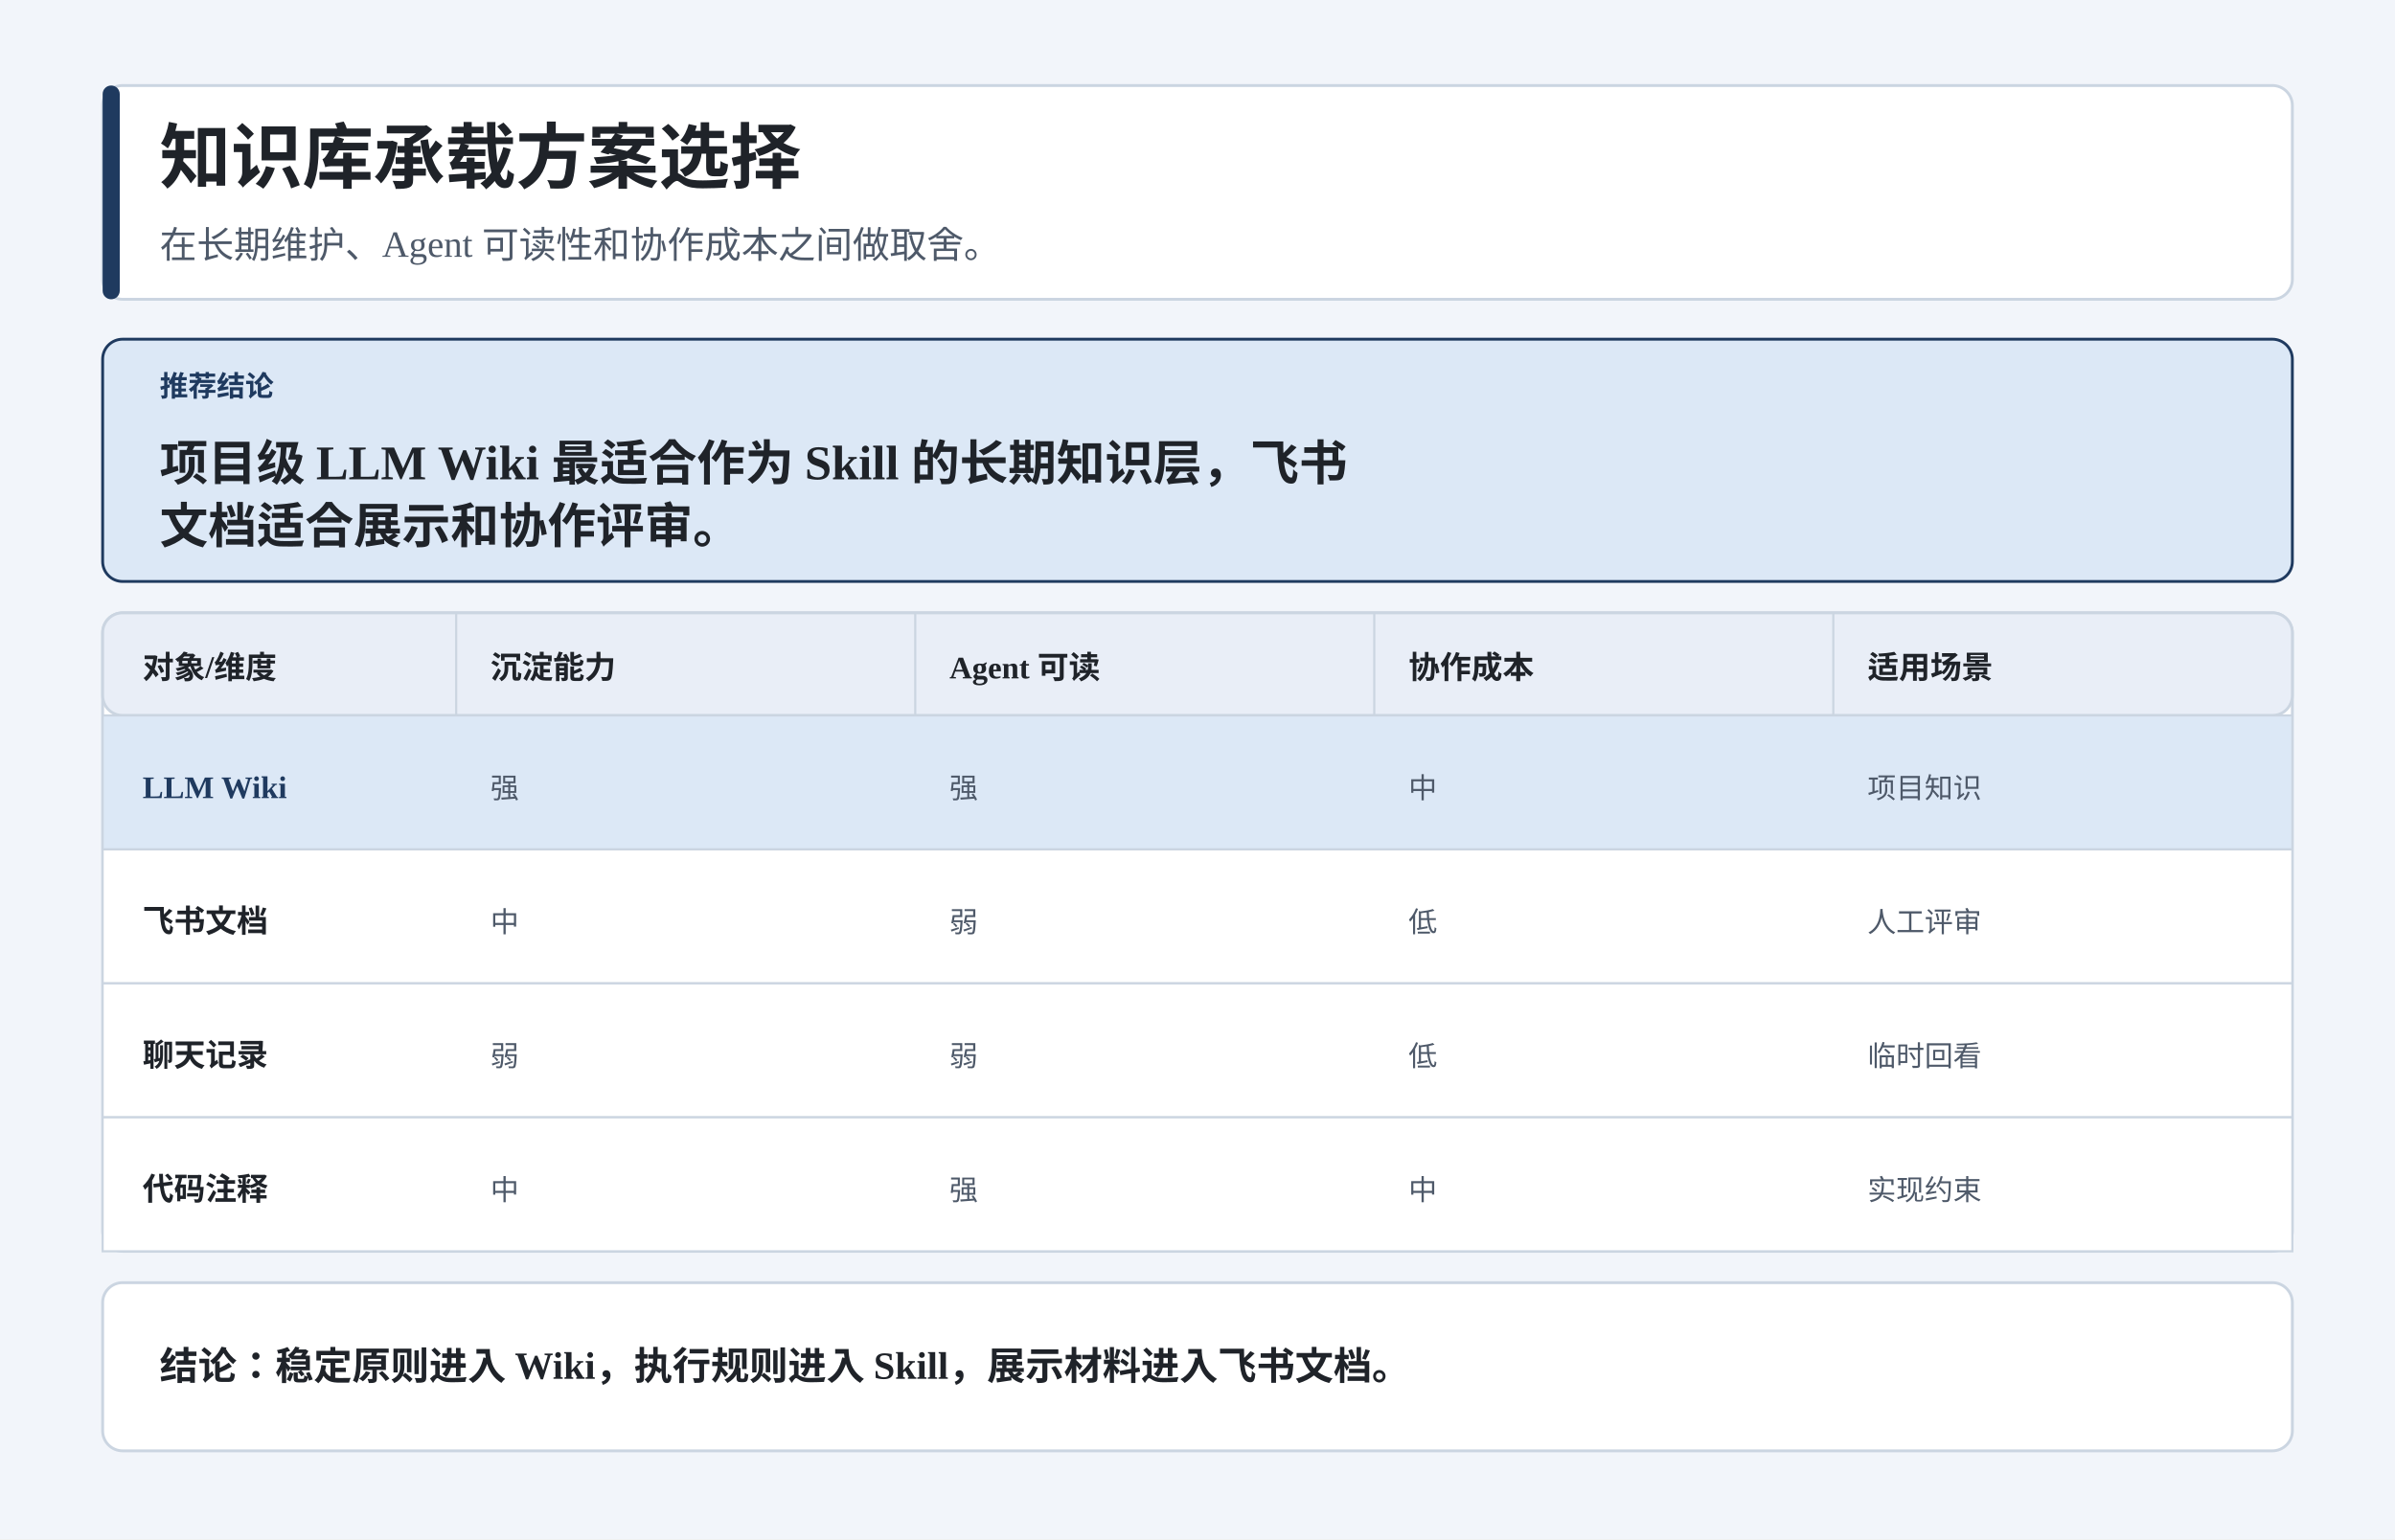
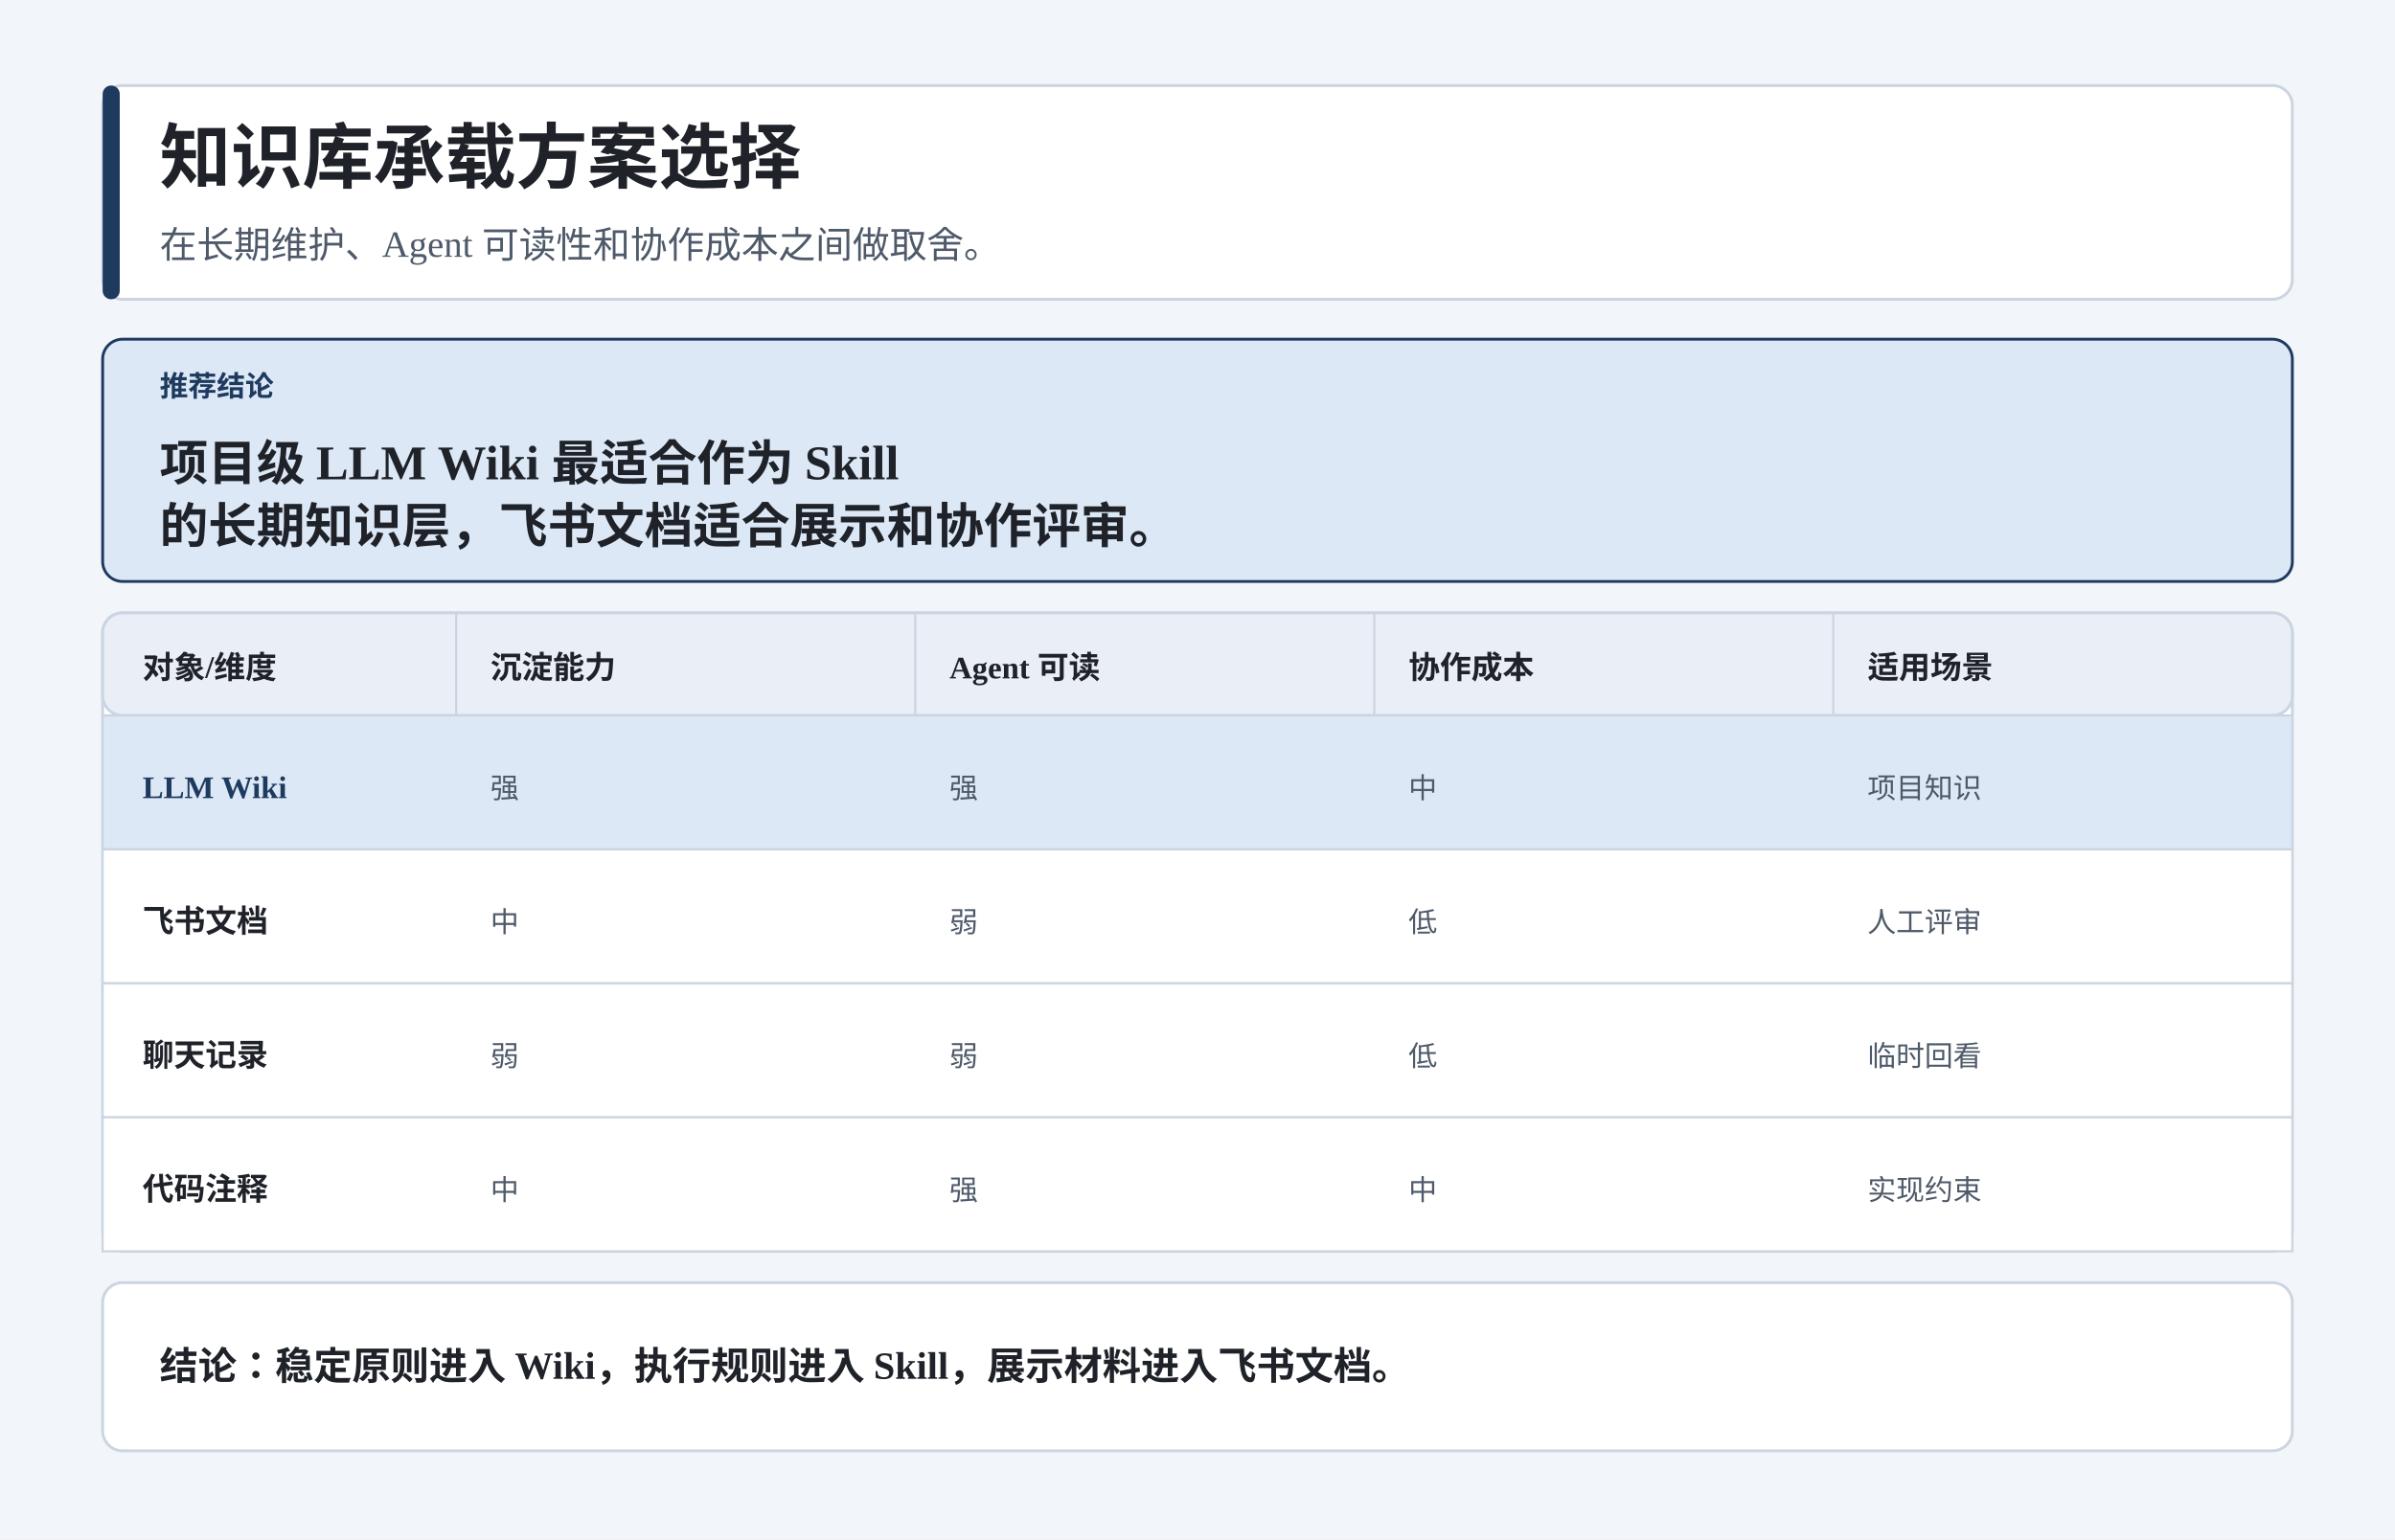
<svg xmlns="http://www.w3.org/2000/svg" width="1680" height="1080" viewBox="0 0 1680 1080">
  <defs>
    <marker id="arrow" markerWidth="12" markerHeight="12" refX="9" refY="4" orient="auto" markerUnits="strokeWidth">
      <path d="M0 0 L10 4 L0 8 z" fill="#1F3A5F" />
    </marker>
  </defs>
  <rect x="0" y="0" width="1680" height="1080" fill="#F2F5FA" />
  <rect x="72" y="60" width="1536" height="150" rx="14" fill="#FFFFFF" stroke="#CBD5E1" stroke-width="2" />
  <rect x="72" y="60" width="12" height="150" rx="6" fill="#1F3A5F" />
  <text x="112" y="128" font-size="50" fill="#1F2329" font-weight="700">
    <tspan x="112" dy="0">知识库承载方案选择</tspan>
  </text>
  <text x="112" y="181" font-size="26" fill="#4E5969" font-weight="400">
    <tspan x="112" dy="0">在长期维护、Agent 可读性和协作成本之间做取舍。</tspan>
  </text>
  <rect x="72" y="238" width="1536" height="170" rx="14" fill="#DCE8F6" stroke="#1F3A5F" stroke-width="2" />
  <text x="112" y="278" font-size="20" fill="#1F3A5F" font-weight="700">
    <tspan x="112" dy="0">推荐结论</tspan>
  </text>
  <text x="112" y="337" font-size="34" fill="#1F2329" font-weight="700">
-     <tspan x="112" dy="0">项目级 LLM Wiki 最适合作为 Skill 的长期知识层，飞书</tspan>
-     <tspan x="112" dy="44">文档适合展示和协作评审。</tspan>
+     <tspan x="112" dy="0">项目级 LLM Wiki 最适合作为 Skill</tspan>
+     <tspan x="112" dy="44">的长期知识层，飞书文档适合展示和协作评审。</tspan>
  </text>
  <rect x="72" y="430" width="1536" height="448" rx="14" fill="#FFFFFF" stroke="#CBD5E1" stroke-width="2" />
  <rect x="72" y="430" width="1536" height="72" rx="14" fill="#E9EEF7" stroke="#CBD5E1" stroke-width="2" />
  <text x="100" y="476" font-size="22" fill="#1F2329" font-weight="700">
    <tspan x="100" dy="0">对象/维度</tspan>
  </text>
  <text x="344" y="476" font-size="22" fill="#1F2329" font-weight="700">
    <tspan x="344" dy="0">沉淀能力</tspan>
  </text>
  <line x1="320" y1="430" x2="320" y2="878" stroke="#CBD5E1" stroke-width="1.5" />
  <text x="666" y="476" font-size="22" fill="#1F2329" font-weight="700">
    <tspan x="666" dy="0">Agent 可读</tspan>
  </text>
  <line x1="642" y1="430" x2="642" y2="878" stroke="#CBD5E1" stroke-width="1.5" />
  <text x="988" y="476" font-size="22" fill="#1F2329" font-weight="700">
    <tspan x="988" dy="0">协作成本</tspan>
  </text>
  <line x1="964" y1="430" x2="964" y2="878" stroke="#CBD5E1" stroke-width="1.5" />
  <text x="1310" y="476" font-size="22" fill="#1F2329" font-weight="700">
    <tspan x="1310" dy="0">适用场景</tspan>
  </text>
  <line x1="1286" y1="430" x2="1286" y2="878" stroke="#CBD5E1" stroke-width="1.5" />
  <rect x="72" y="502" width="1536" height="94" fill="#DCE8F6" stroke="#CBD5E1" stroke-width="1.5" />
  <text x="100" y="560" font-size="22" fill="#1F3A5F" font-weight="700">
    <tspan x="100" dy="0">LLM Wiki</tspan>
  </text>
  <text x="344" y="560" font-size="20" fill="#4E5969" font-weight="400">
    <tspan x="344" dy="0">强</tspan>
  </text>
  <text x="666" y="560" font-size="20" fill="#4E5969" font-weight="400">
    <tspan x="666" dy="0">强</tspan>
  </text>
  <text x="988" y="560" font-size="20" fill="#4E5969" font-weight="400">
    <tspan x="988" dy="0">中</tspan>
  </text>
  <text x="1310" y="560" font-size="20" fill="#4E5969" font-weight="400">
    <tspan x="1310" dy="0">项目知识</tspan>
  </text>
  <rect x="72" y="596" width="1536" height="94" fill="#FFFFFF" stroke="#CBD5E1" stroke-width="1.5" />
  <text x="100" y="654" font-size="22" fill="#1F2329" font-weight="700">
    <tspan x="100" dy="0">飞书文档</tspan>
  </text>
  <text x="344" y="654" font-size="20" fill="#4E5969" font-weight="400">
    <tspan x="344" dy="0">中</tspan>
  </text>
  <text x="666" y="654" font-size="20" fill="#4E5969" font-weight="400">
    <tspan x="666" dy="0">弱</tspan>
  </text>
  <text x="988" y="654" font-size="20" fill="#4E5969" font-weight="400">
    <tspan x="988" dy="0">低</tspan>
  </text>
  <text x="1310" y="654" font-size="20" fill="#4E5969" font-weight="400">
    <tspan x="1310" dy="0">人工评审</tspan>
  </text>
  <rect x="72" y="690" width="1536" height="94" fill="#FFFFFF" stroke="#CBD5E1" stroke-width="1.5" />
  <text x="100" y="748" font-size="22" fill="#1F2329" font-weight="700">
    <tspan x="100" dy="0">聊天记录</tspan>
  </text>
  <text x="344" y="748" font-size="20" fill="#4E5969" font-weight="400">
    <tspan x="344" dy="0">弱</tspan>
  </text>
  <text x="666" y="748" font-size="20" fill="#4E5969" font-weight="400">
    <tspan x="666" dy="0">弱</tspan>
  </text>
  <text x="988" y="748" font-size="20" fill="#4E5969" font-weight="400">
    <tspan x="988" dy="0">低</tspan>
  </text>
  <text x="1310" y="748" font-size="20" fill="#4E5969" font-weight="400">
    <tspan x="1310" dy="0">临时回看</tspan>
  </text>
  <rect x="72" y="784" width="1536" height="94" fill="#FFFFFF" stroke="#CBD5E1" stroke-width="1.5" />
  <text x="100" y="842" font-size="22" fill="#1F2329" font-weight="700">
    <tspan x="100" dy="0">代码注释</tspan>
  </text>
  <text x="344" y="842" font-size="20" fill="#4E5969" font-weight="400">
    <tspan x="344" dy="0">中</tspan>
  </text>
  <text x="666" y="842" font-size="20" fill="#4E5969" font-weight="400">
    <tspan x="666" dy="0">强</tspan>
  </text>
  <text x="988" y="842" font-size="20" fill="#4E5969" font-weight="400">
    <tspan x="988" dy="0">中</tspan>
  </text>
  <text x="1310" y="842" font-size="20" fill="#4E5969" font-weight="400">
    <tspan x="1310" dy="0">实现约束</tspan>
  </text>
  <rect x="72" y="900" width="1536" height="118" rx="14" fill="#FFFFFF" stroke="#CBD5E1" stroke-width="2" />
  <text x="112" y="968" font-size="27" fill="#1F2329" font-weight="700">
    <tspan x="112" dy="0">结论：稳定原则进入 Wiki，执行规则进入 Skill，展示材料进入飞书文档。</tspan>
  </text>
</svg>
